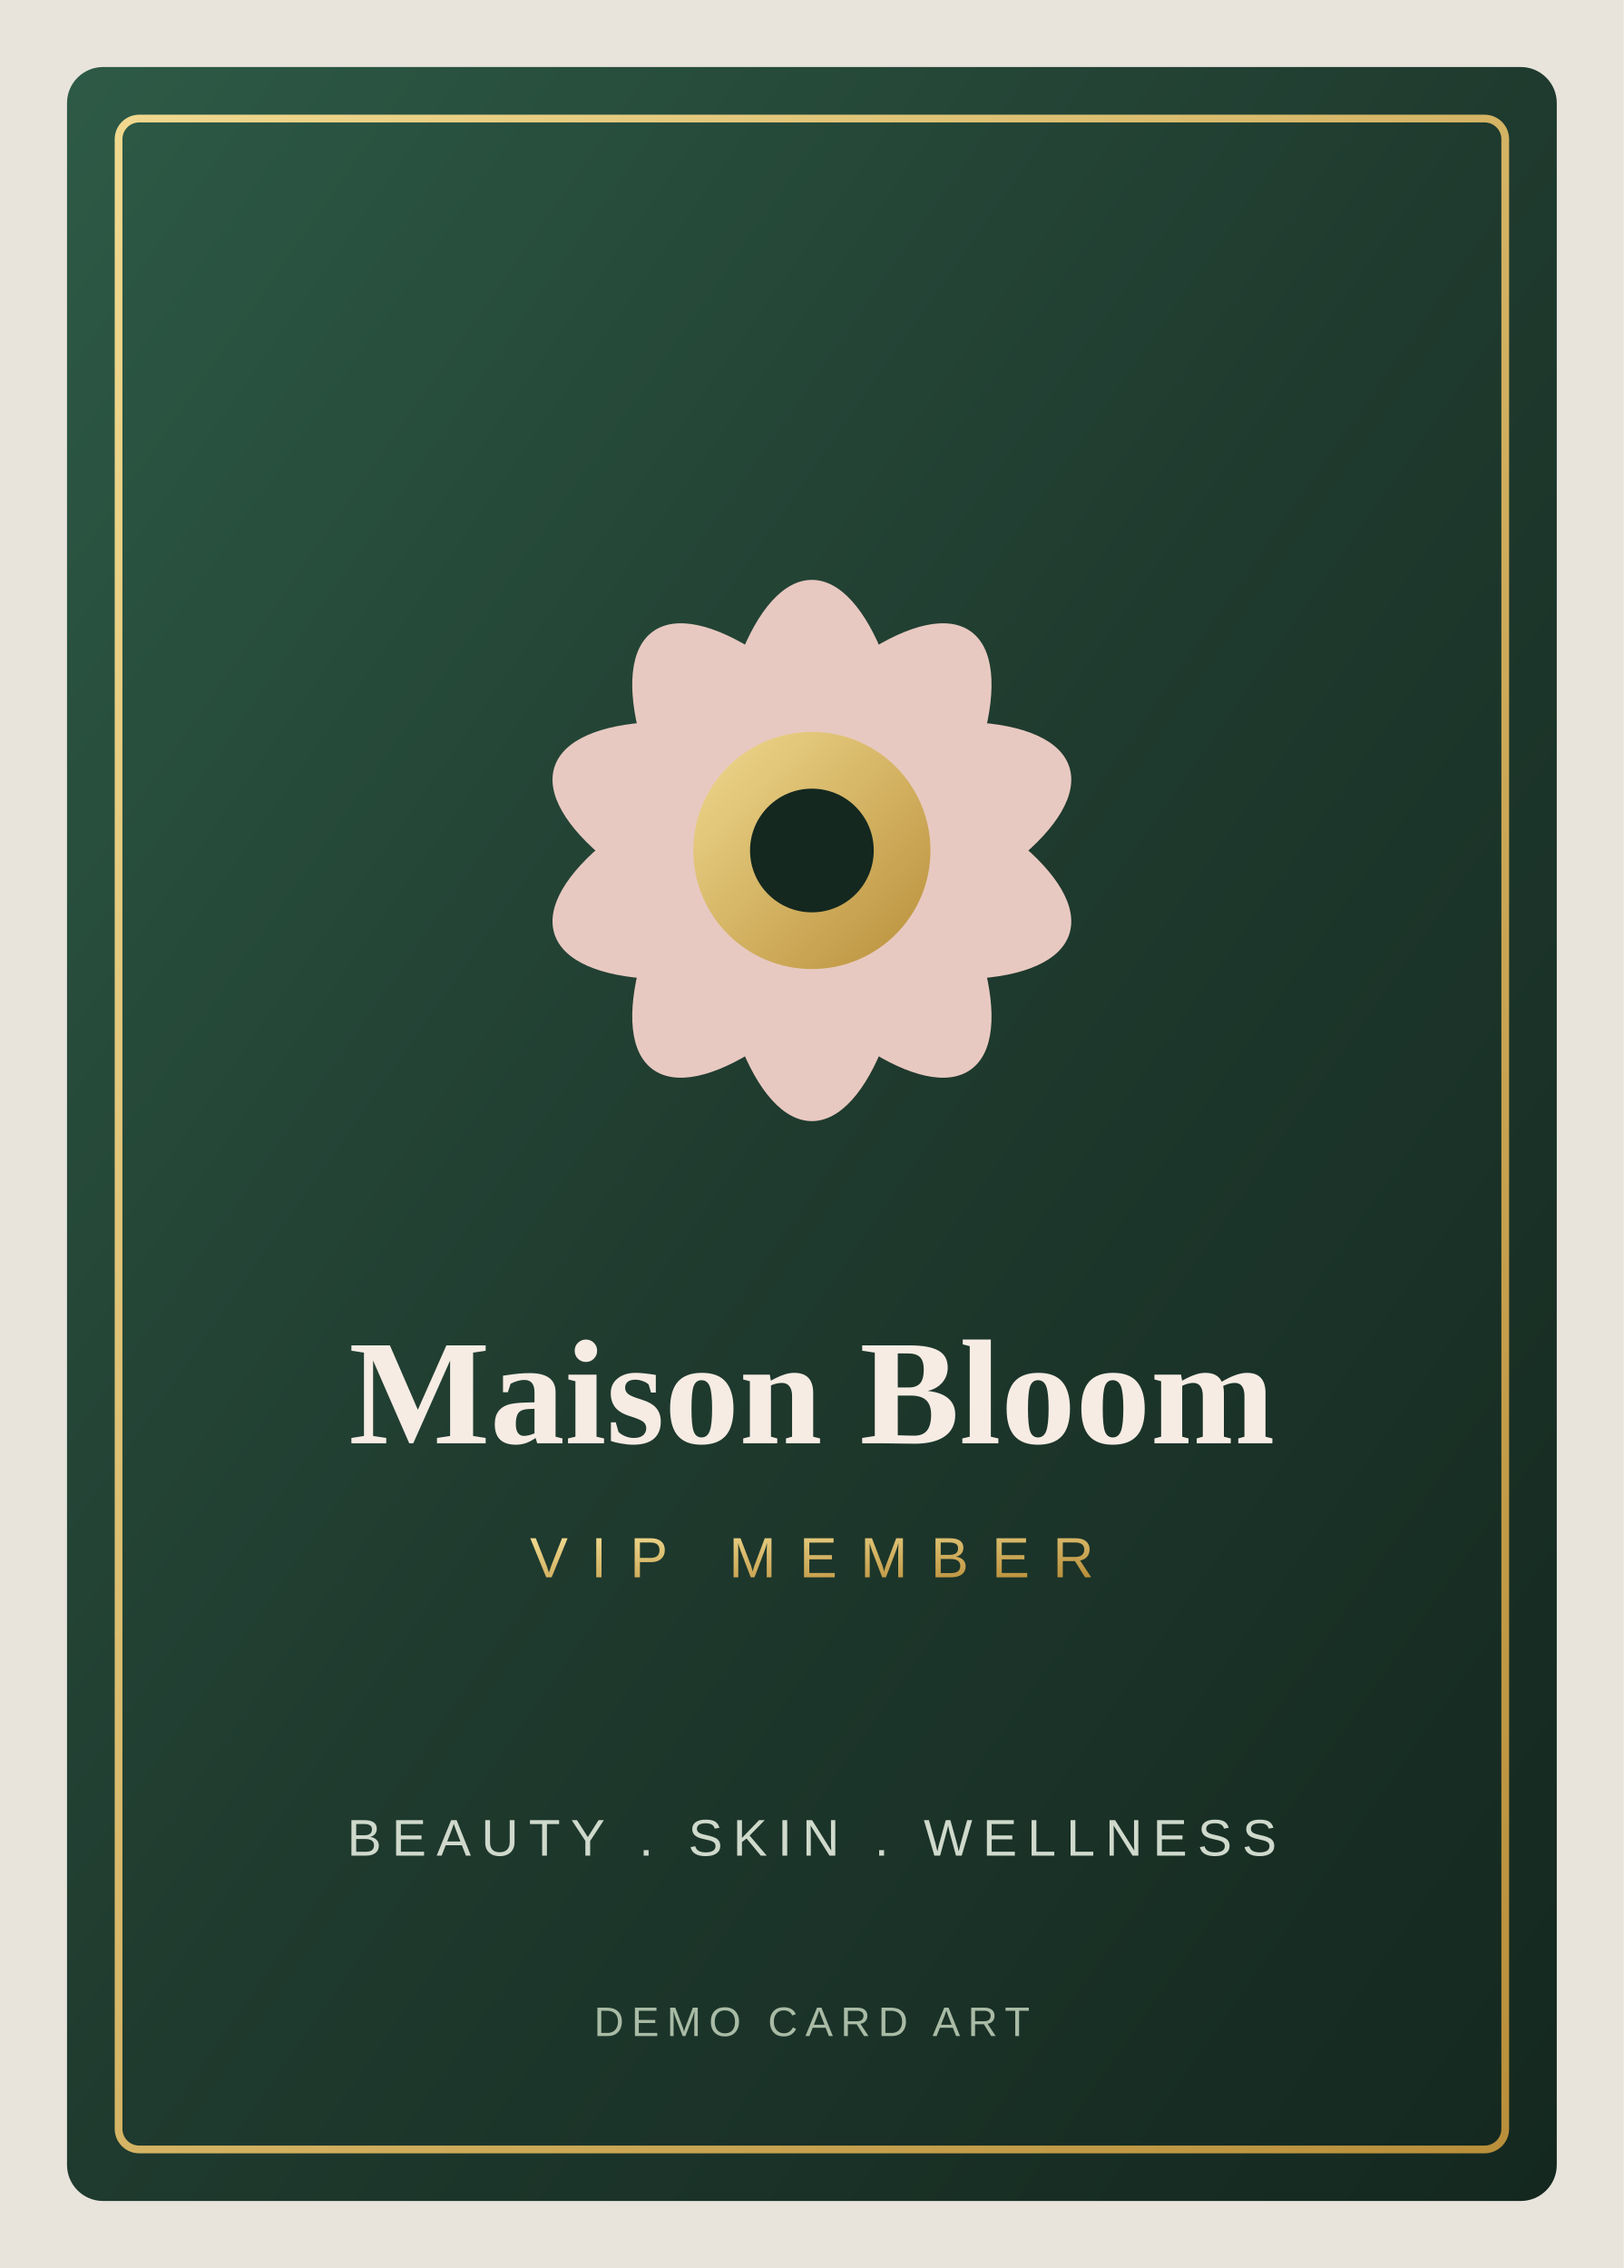
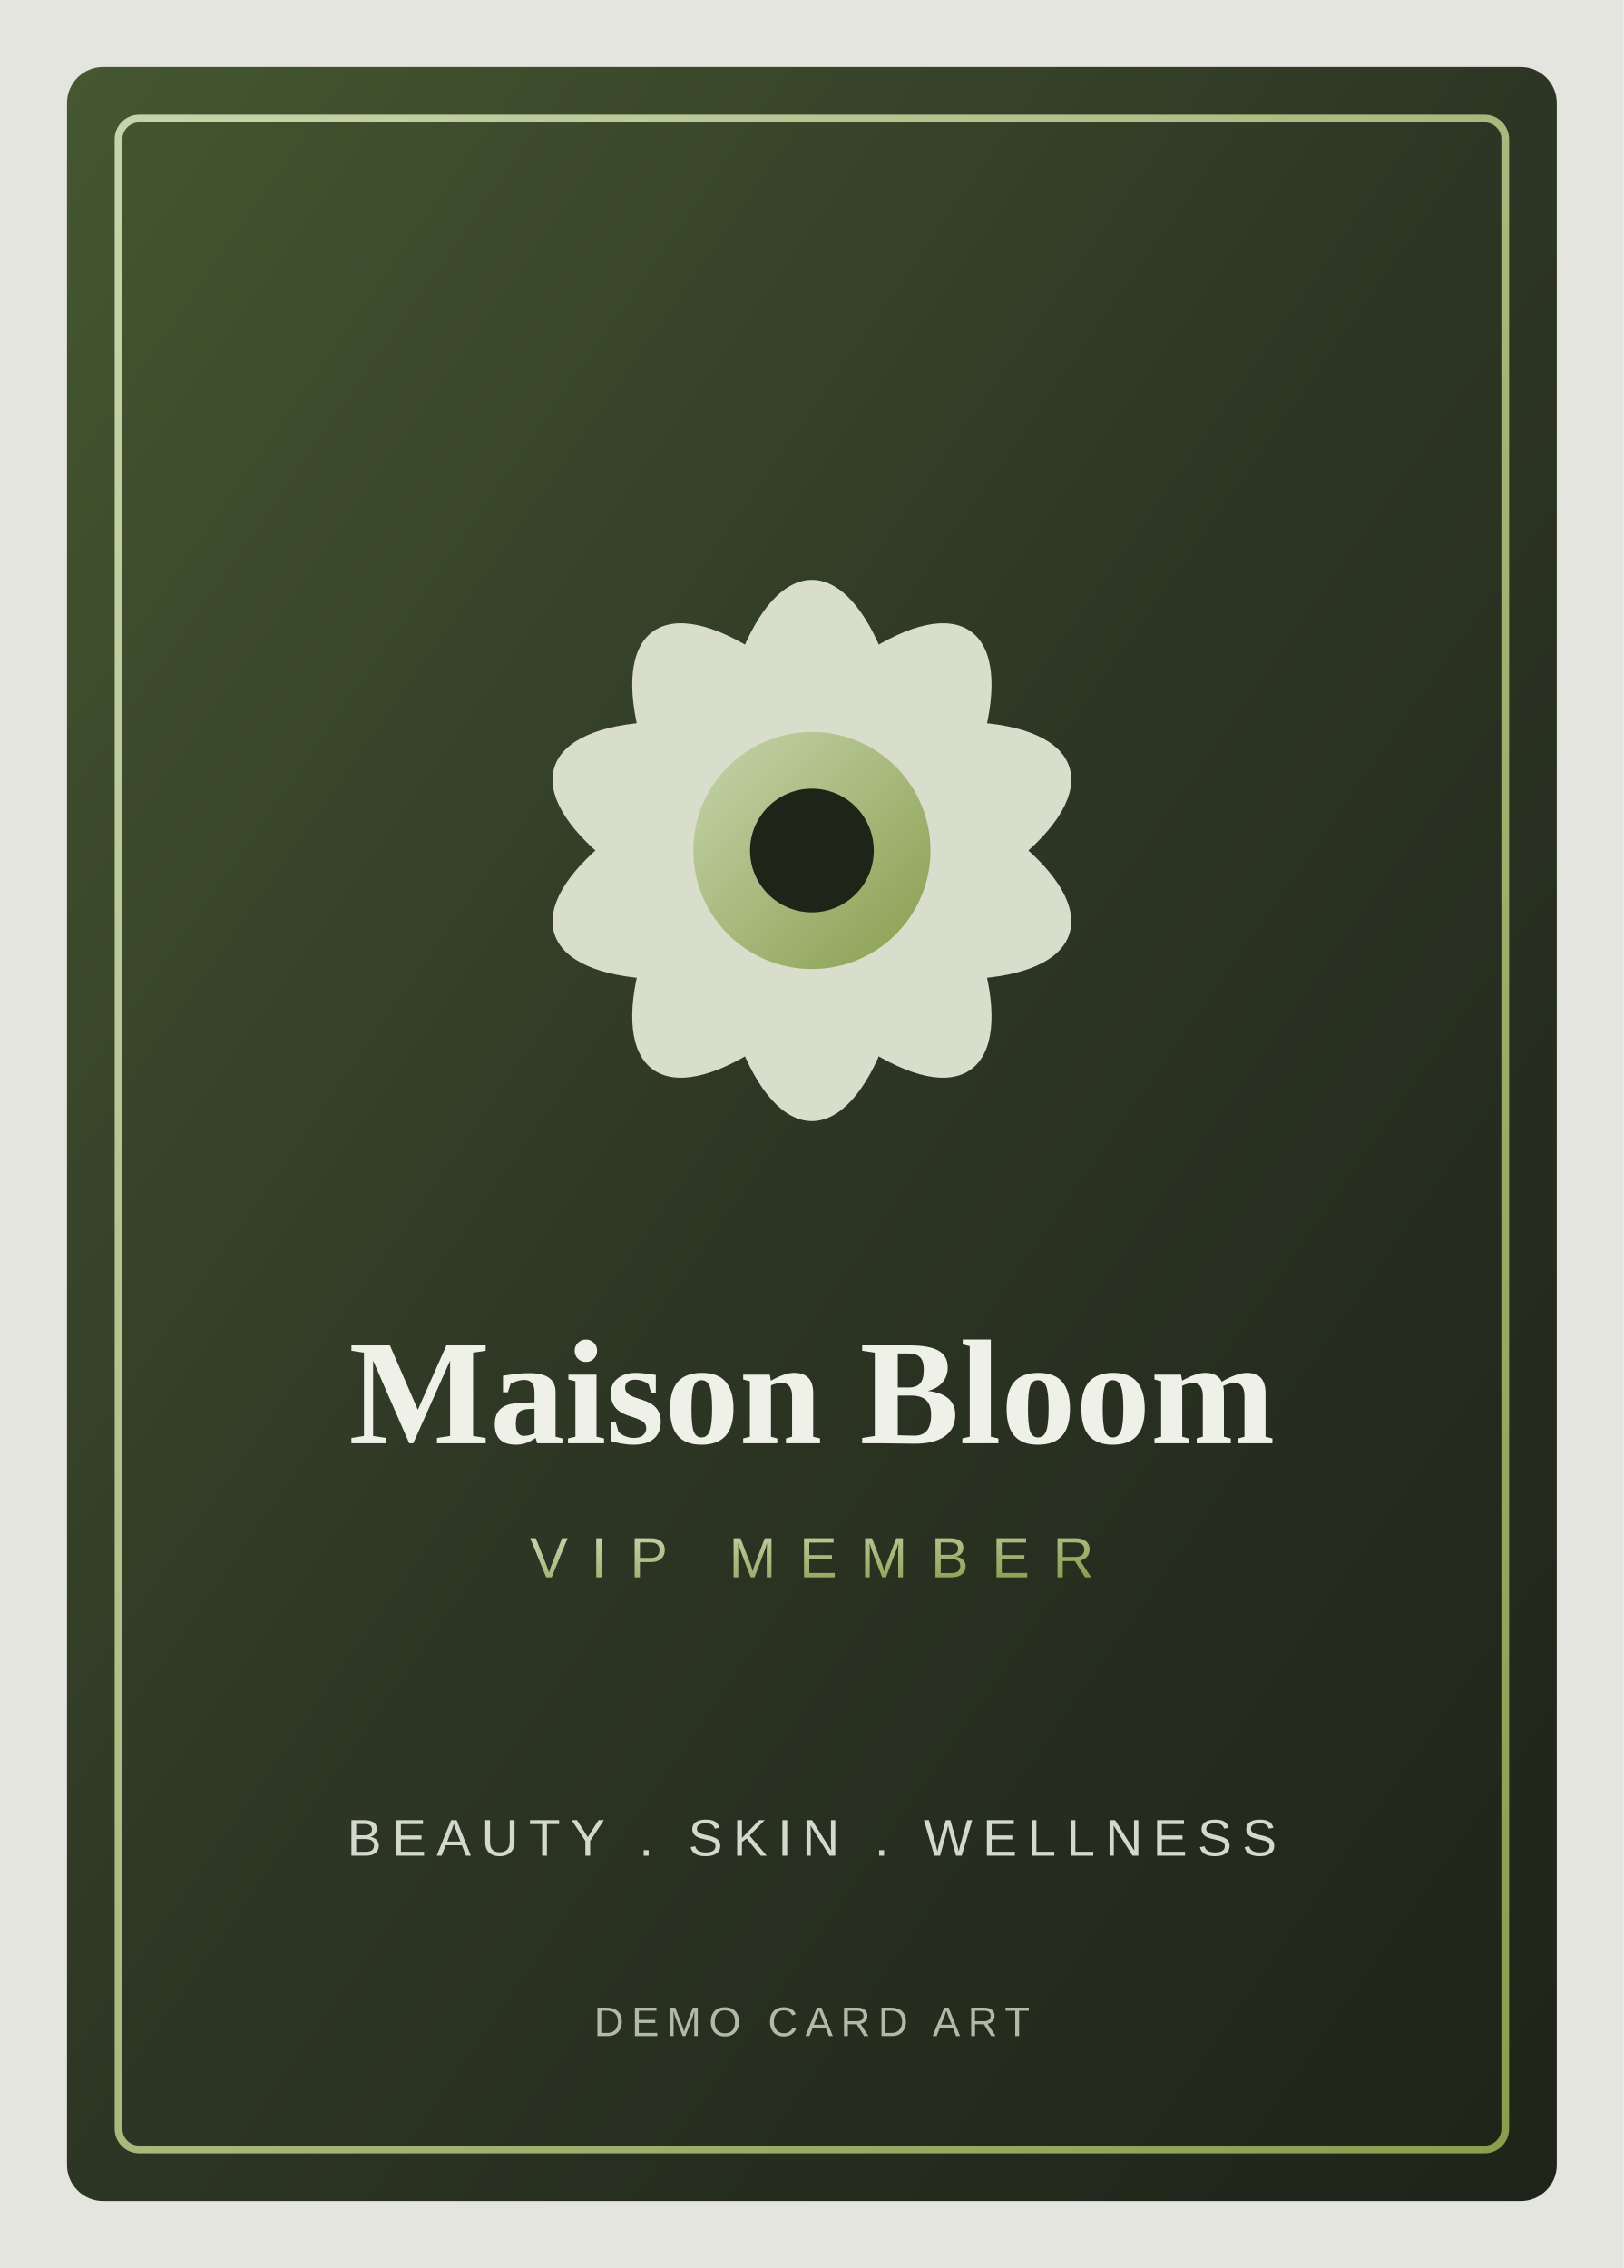
<svg xmlns="http://www.w3.org/2000/svg" width="630" height="880" viewBox="0 0 630 880">
  <defs>
    <linearGradient id="g" x1="0" y1="0" x2="1" y2="1">
-       <stop offset="0" stop-color="#2d5a46" />
-       <stop offset="0.5" stop-color="#1f3a2e" />
-       <stop offset="1" stop-color="#14281f" />
+       <stop offset="0" stop-color="#455730" />
+       <stop offset="0.5" stop-color="#2d3524" />
+       <stop offset="1" stop-color="#1e2418" />
    </linearGradient>
    <linearGradient id="gold" x1="0" y1="0" x2="1" y2="1">
-       <stop offset="0" stop-color="#f0d98f" />
-       <stop offset="1" stop-color="#b98f3a" />
+       <stop offset="0" stop-color="#c6d4ab" />
+       <stop offset="1" stop-color="#899e4e" />
    </linearGradient>
  </defs>
-   <rect width="630" height="880" fill="#e8e4dc" />
+   <rect width="630" height="880" fill="#e4e5df" />
  <rect x="26" y="26" width="578" height="828" rx="14" fill="url(#g)" />
  <rect x="46" y="46" width="538" height="788" rx="8" fill="none" stroke="url(#gold)" stroke-width="3" />
  <g transform="translate(315 330)">
-     <g fill="#e8c9c1">
+     <g fill="#d8decb">
      <ellipse rx="40" ry="105" transform="rotate(0)" />
      <ellipse rx="40" ry="105" transform="rotate(72)" />
      <ellipse rx="40" ry="105" transform="rotate(144)" />
      <ellipse rx="40" ry="105" transform="rotate(216)" />
      <ellipse rx="40" ry="105" transform="rotate(288)" />
    </g>
    <circle r="46" fill="url(#gold)" />
-     <circle r="24" fill="#14281f" />
+     <circle r="24" fill="#1e2418" />
  </g>
-   <text x="315" y="560" text-anchor="middle" font-family="Georgia, 'Times New Roman', serif" font-size="58" font-weight="700" fill="#f6ece4">Maison Bloom</text>
+   <text x="315" y="560" text-anchor="middle" font-family="Georgia, 'Times New Roman', serif" font-size="58" font-weight="700" fill="#eff1e9">Maison Bloom</text>
  <text x="315" y="612" text-anchor="middle" font-family="Arial, sans-serif" font-size="22" letter-spacing="9" fill="url(#gold)">VIP MEMBER</text>
  <line x1="170" y1="660" x2="460" y2="660" stroke="url(#gold)" stroke-width="2" />
-   <text x="315" y="720" text-anchor="middle" font-family="Arial, sans-serif" font-size="20" letter-spacing="4" fill="#cfd9cc">BEAUTY  .  SKIN  .  WELLNESS</text>
-   <text x="315" y="790" text-anchor="middle" font-family="Arial, sans-serif" font-size="16" letter-spacing="3" fill="#a9bba5">DEMO CARD ART</text>
+   <text x="315" y="720" text-anchor="middle" font-family="Arial, sans-serif" font-size="20" letter-spacing="4" fill="#d4d8cd">BEAUTY  .  SKIN  .  WELLNESS</text>
+   <text x="315" y="790" text-anchor="middle" font-family="Arial, sans-serif" font-size="16" letter-spacing="3" fill="#b2b9a7">DEMO CARD ART</text>
</svg>
